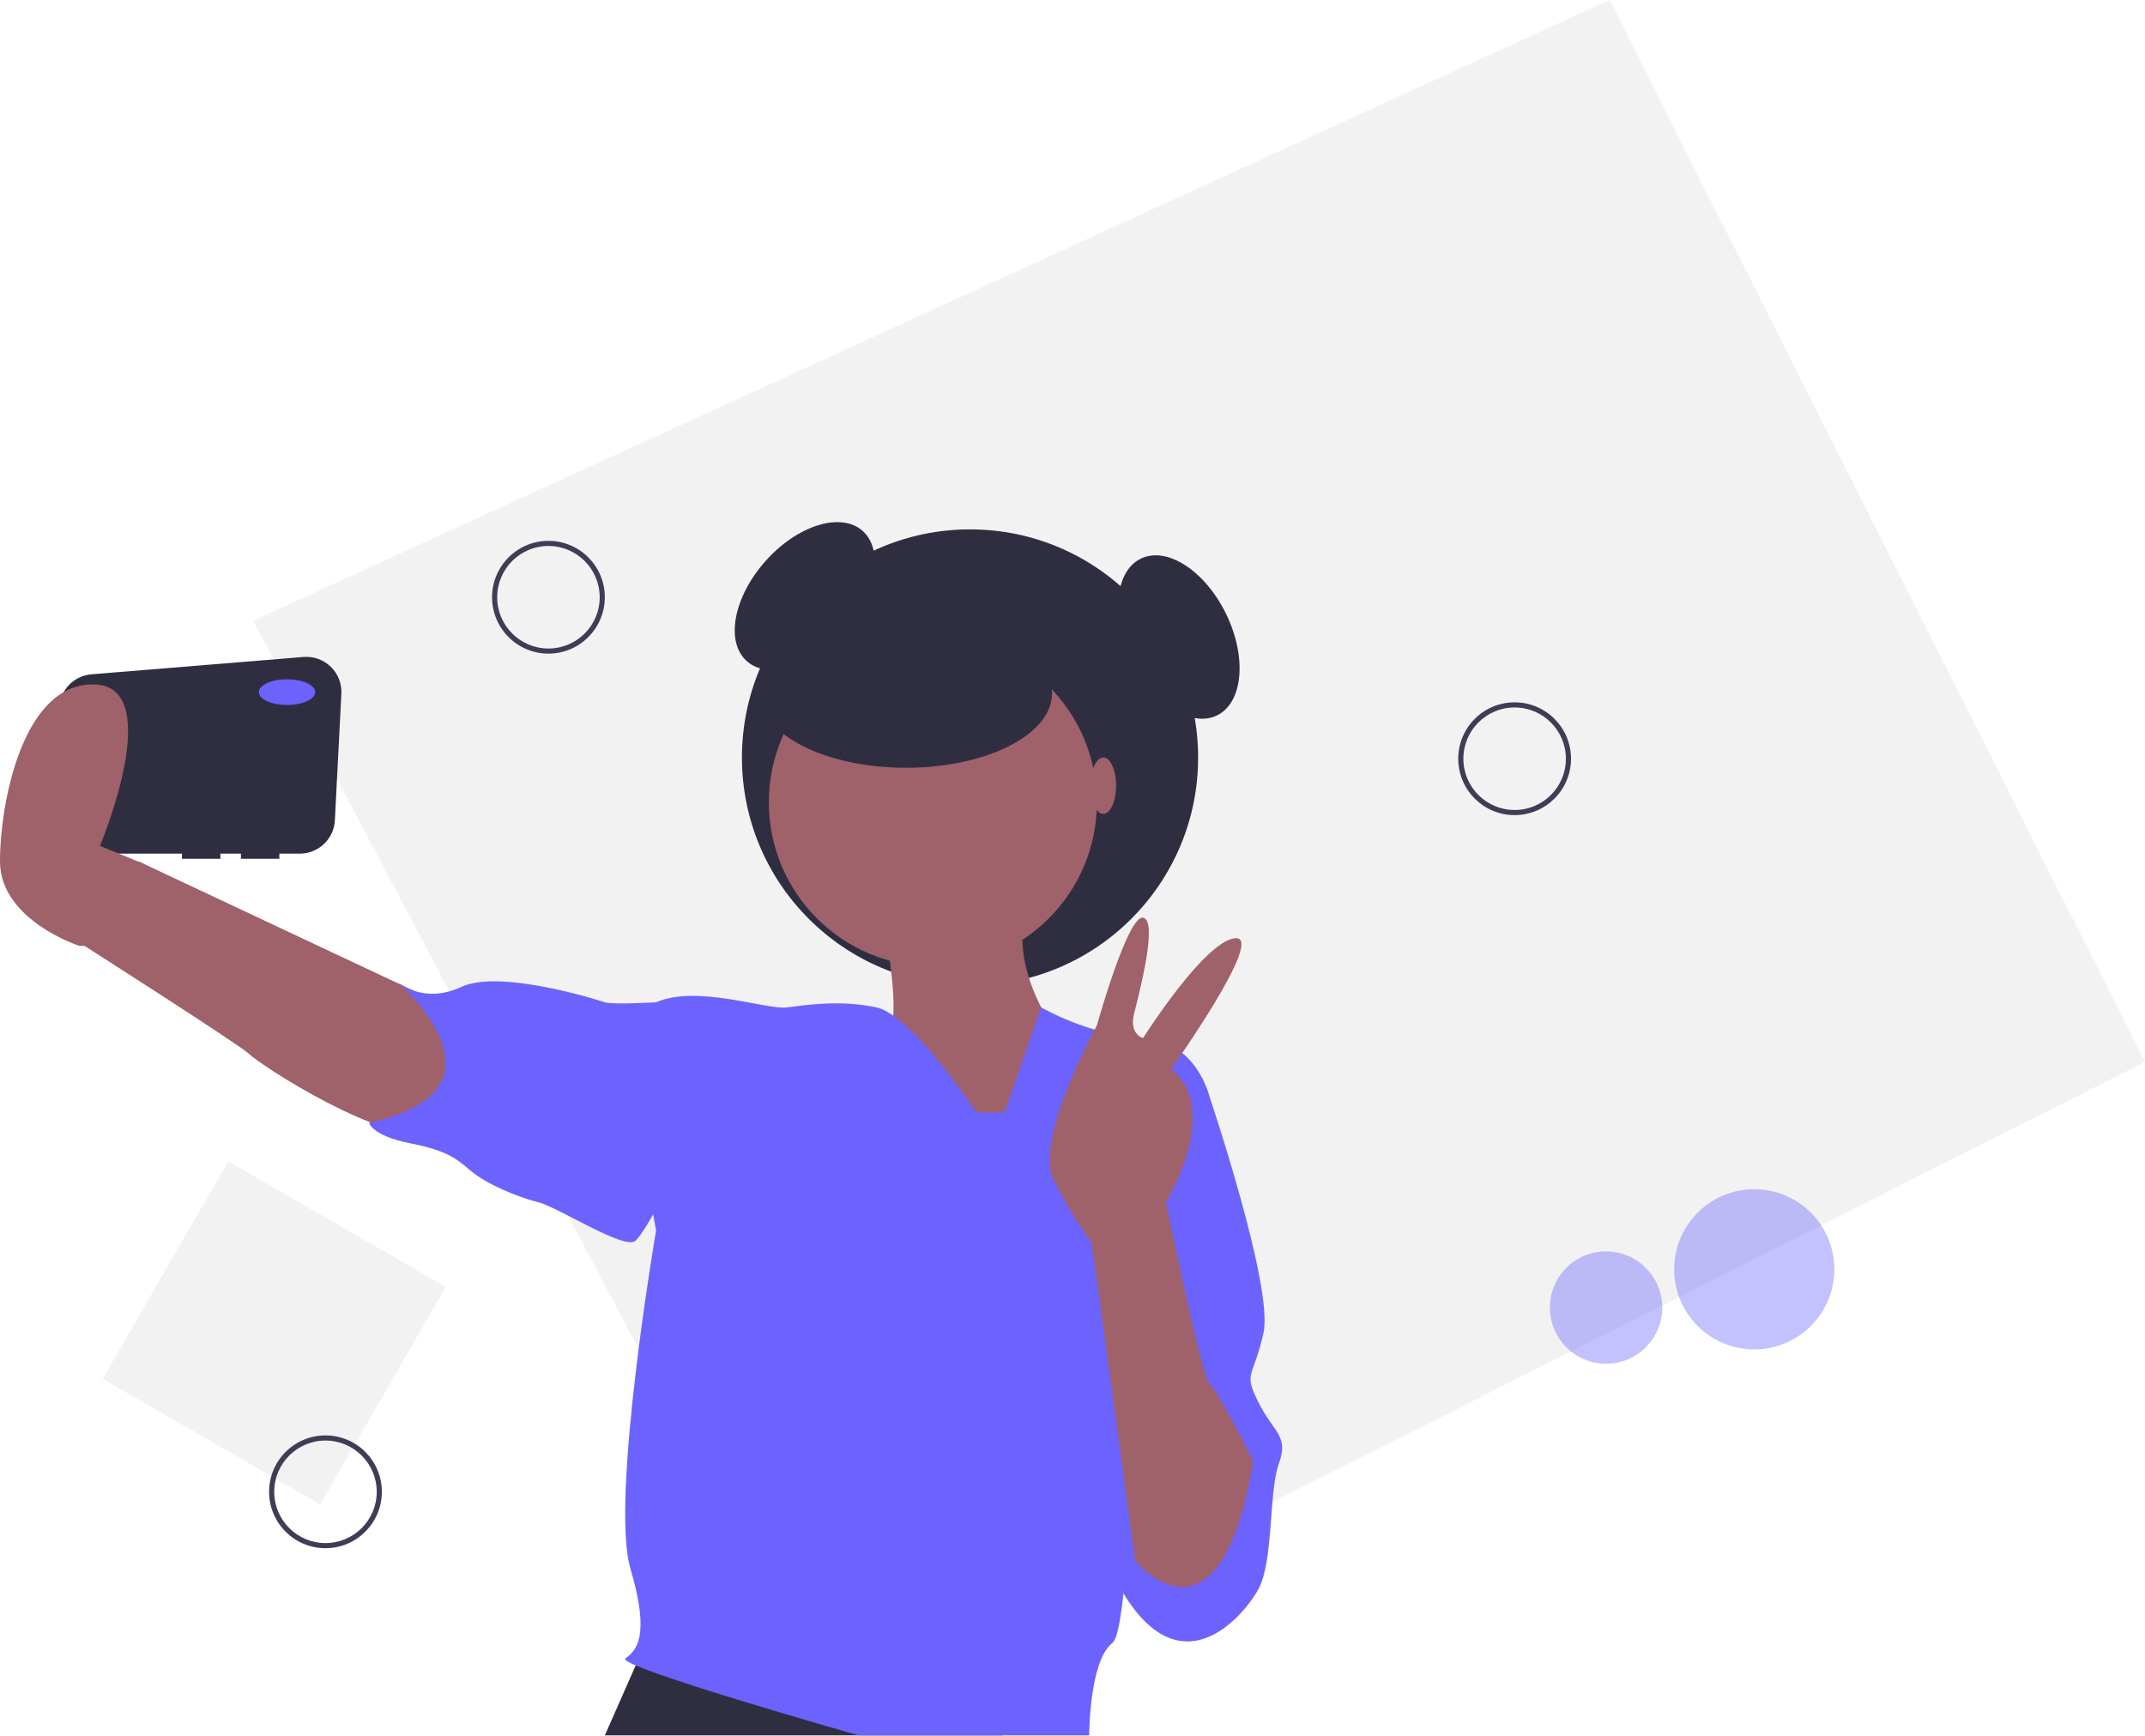
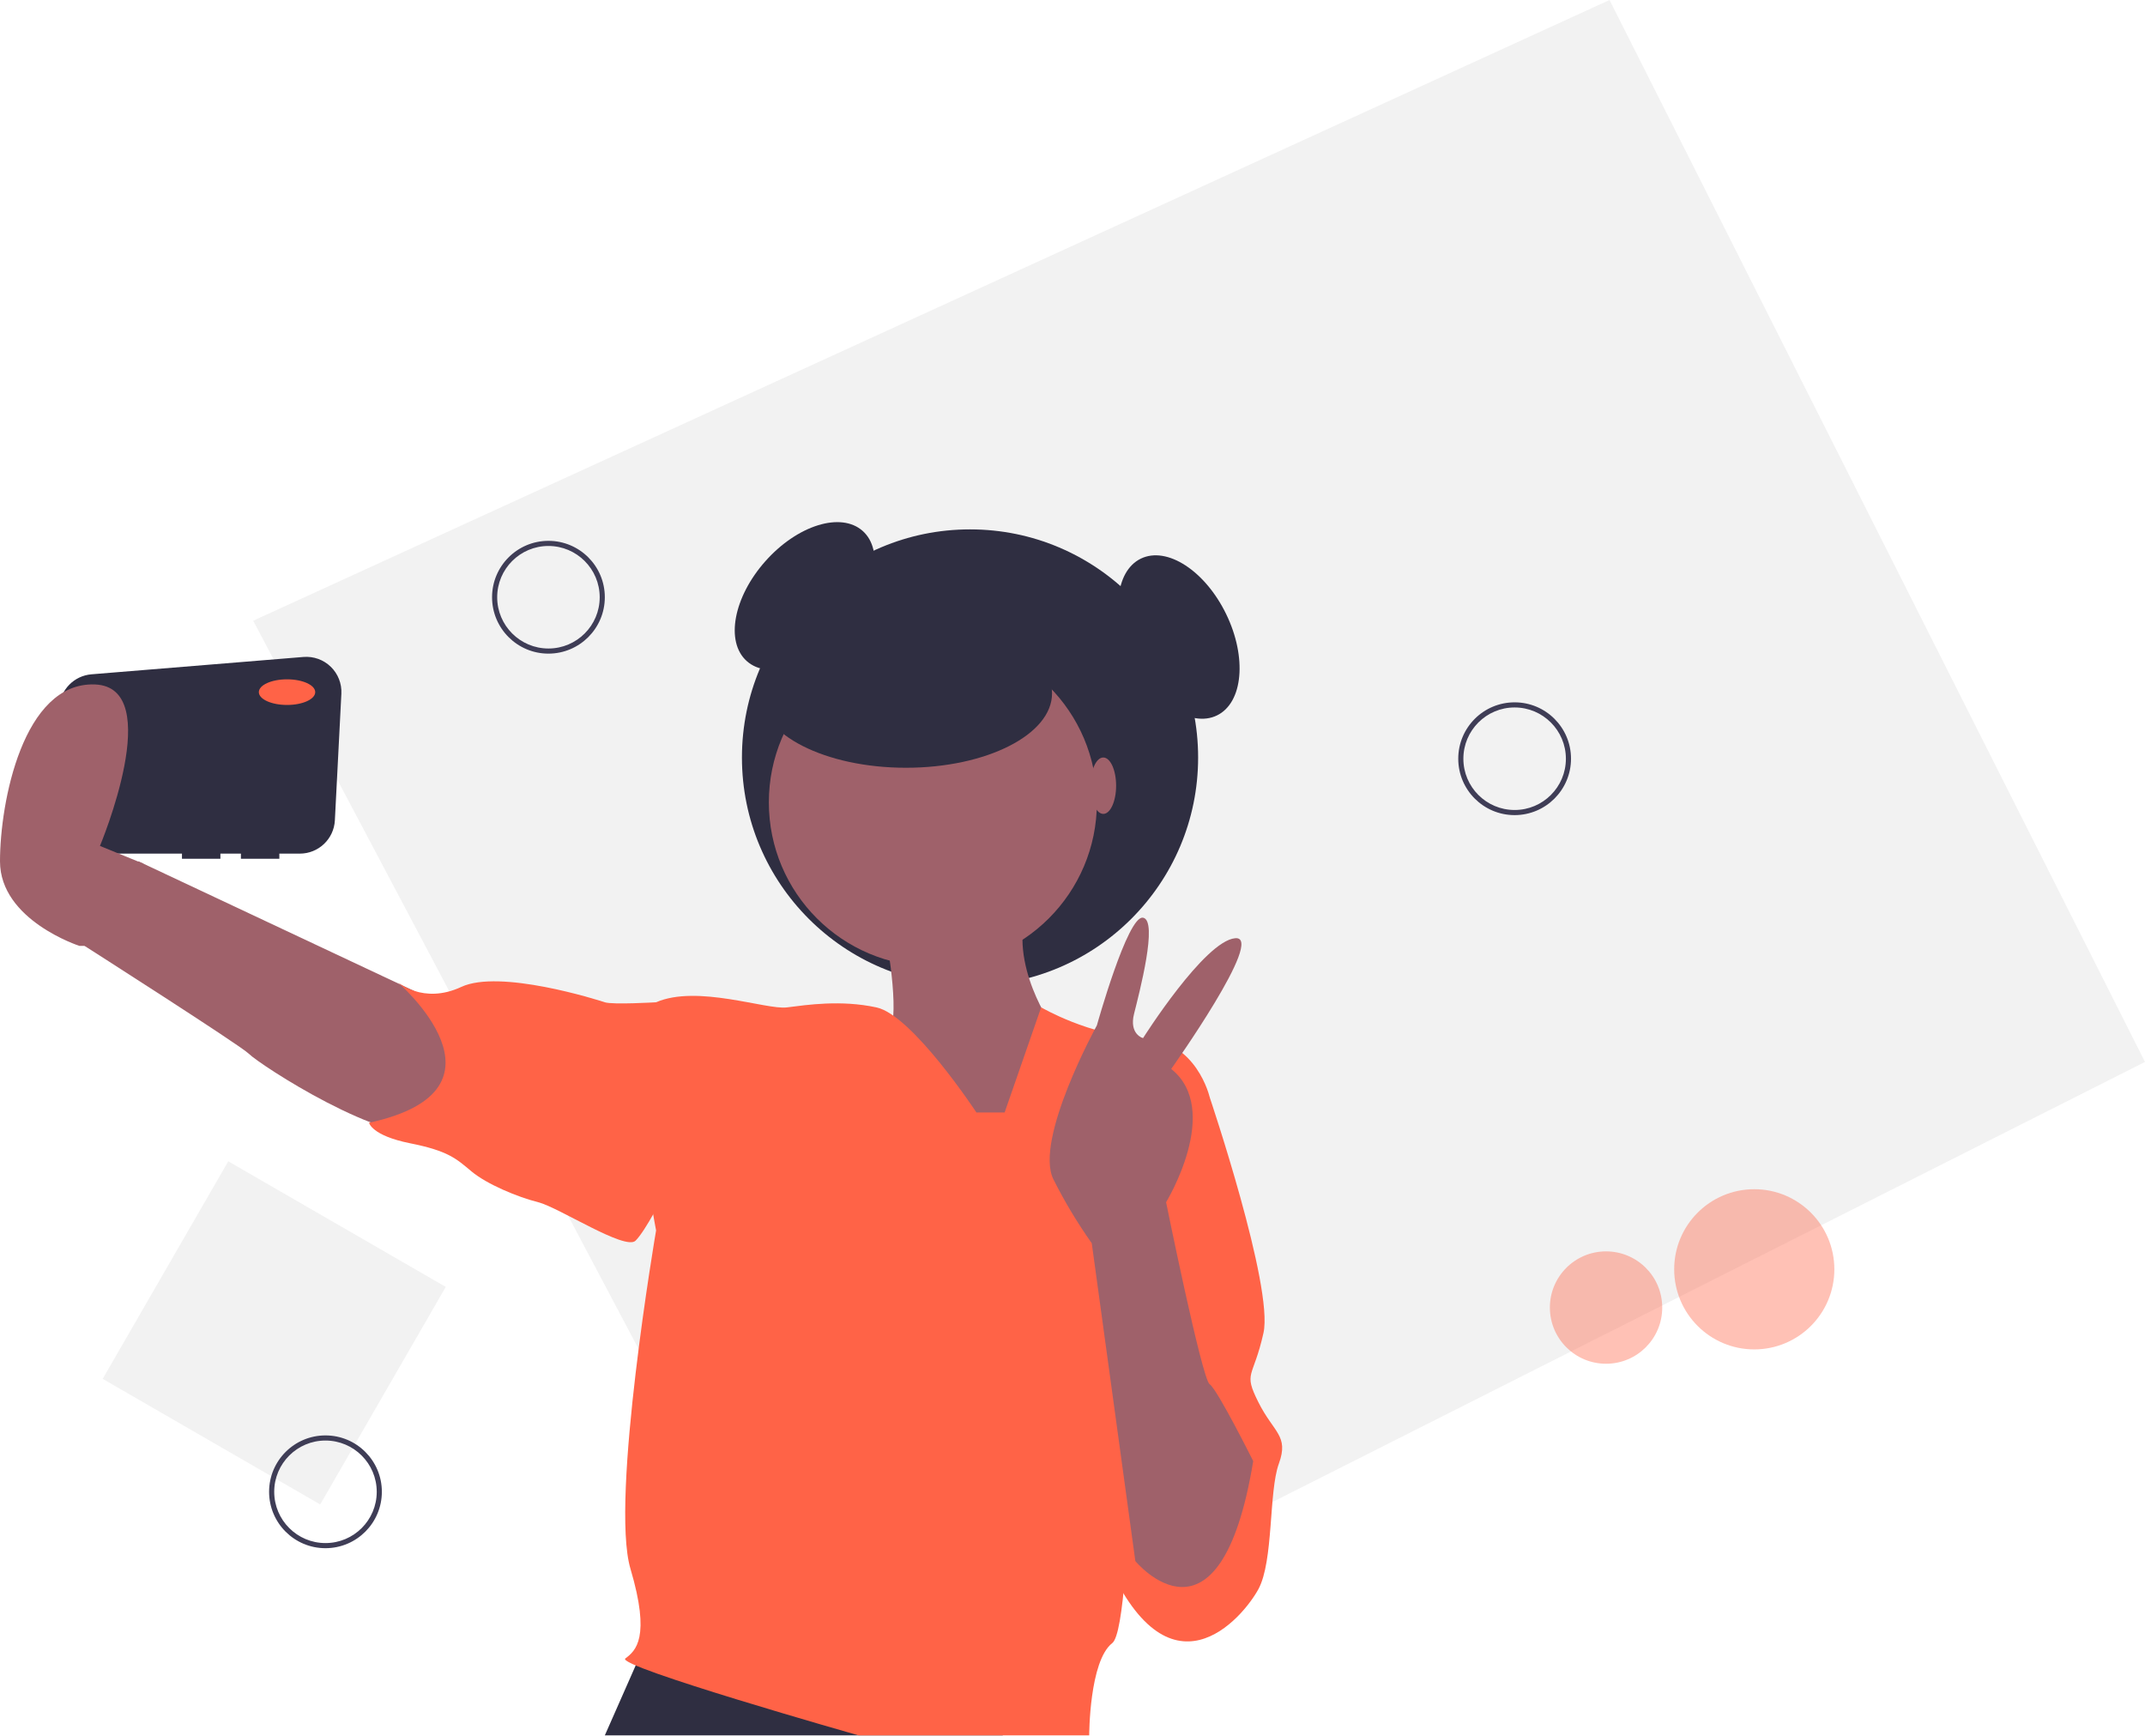
<svg xmlns="http://www.w3.org/2000/svg" id="bb2a0322-f60c-49c8-997e-d7c4b3c4ffc5" data-name="Layer 1" width="836.965" height="677.027" viewBox="0 0 836.965 677.027">
  <polygon points="326.236 671.863 836.965 414.298 628.031 0 98.794 242.164 326.236 671.863" fill="#f2f2f2" />
-   <circle cx="684.504" cy="495.199" r="31.248" fill="#6c63ff" opacity="0.4" />
-   <circle cx="626.672" cy="510.123" r="21.92" fill="#6c63ff" opacity="0.4" />
+   <circle cx="684.504" cy="495.199" r="31.248" fill="#ff6347" opacity="0.4" />
+   <circle cx="626.672" cy="510.123" r="21.92" fill="#ff6347" opacity="0.4" />
  <rect x="239.517" y="582.49" width="98" height="98" transform="translate(172.8817 -171.1417) rotate(30)" fill="#f2f2f2" />
  <path d="M772.517,429.49a22,22,0,1,1,22-22A22.025,22.025,0,0,1,772.517,429.49Zm0-42a20,20,0,1,0,20,20A20.022,20.022,0,0,0,772.517,387.49Z" transform="translate(-181.5174 -111.4866)" fill="#3f3d56" />
  <path d="M395.517,366.49a22,22,0,1,1,22-22A22.025,22.025,0,0,1,395.517,366.49Zm0-42a20,20,0,1,0,20,20A20.022,20.022,0,0,0,395.517,324.49Z" transform="translate(-181.5174 -111.4866)" fill="#3f3d56" />
  <path d="M308.517,715.49a22,22,0,1,1,22-22A22.025,22.025,0,0,1,308.517,715.49Zm0-42a20,20,0,1,0,20,20A20.022,20.022,0,0,0,308.517,673.49Z" transform="translate(-181.5174 -111.4866)" fill="#3f3d56" />
  <ellipse cx="495.517" cy="344.013" rx="34" ry="20.5" transform="translate(-272.4577 373.7716) rotate(-48.3118)" fill="#2f2e41" />
  <circle cx="378.5" cy="295.527" r="89" fill="#2f2e41" />
  <path d="M299.93,367.789,217.206,374.557a13.688,13.688,0,0,0-12.536,12.653L201.581,429.836a13.688,13.688,0,0,0,13.652,14.677h37.284v2h15v-2h8v2h15v-2h7.996a13.688,13.688,0,0,0,13.67-12.987l2.533-49.394A13.688,13.688,0,0,0,299.93,367.789Z" transform="translate(-181.5174 -111.4866)" fill="#2f2e41" />
  <path d="M352.517,502.513l-117-55-21,33s60.838,38.838,64,42c4.5,4.5,53,36,72,31S360.517,507.513,352.517,502.513Z" transform="translate(-181.5174 -111.4866)" fill="#9f616a" />
  <polygon points="251 643.027 236 677.027 391.28 677.027 380 641.027 251 643.027" fill="#2f2e41" />
  <path d="M527.517,478.513s6,33,0,37,40,53,40,53l19-17,6-39s-18-25-10-47S527.517,478.513,527.517,478.513Z" transform="translate(-181.5174 -111.4866)" fill="#9f616a" />
  <circle cx="364" cy="313.027" r="64" fill="#9f616a" />
-   <path d="M562.517,545.513s-25-38-39-41-27-1-35,0-35-9-51-2,0,89,0,89-18,105-10,132,2,32-2,35,91,30,91,30h90s0-29,9-36,8-155,8-155l30-58s-5-22-26-23-39.745-12.025-39.745-12.025l-14.255,41.025Z" transform="translate(-181.5174 -111.4866)" fill="#6c63ff" />
-   <path d="M446.517,507.513l-9-5s-17,1-20,0-41-13-56-6-25-2-25-2,49,42-11,55c0,0,1,5,16,8s18,6,24,11,18,10,26,12,34,19,38,15,11-18,11-18Z" transform="translate(-181.5174 -111.4866)" fill="#6c63ff" />
-   <path d="M634.517,528.513l19,11s25,74,21,92-8,15-2,27,12,13,8,24-2,38-8,49-35,46-60-13S634.517,528.513,634.517,528.513Z" transform="translate(-181.5174 -111.4866)" fill="#6c63ff" />
+   <path d="M562.517,545.513s-25-38-39-41-27-1-35,0-35-9-51-2,0,89,0,89-18,105-10,132,2,32-2,35,91,30,91,30h90s0-29,9-36,8-155,8-155l30-58s-5-22-26-23-39.745-12.025-39.745-12.025l-14.255,41.025Z" transform="translate(-181.5174 -111.4866)" fill="#ff6347" />
+   <path d="M446.517,507.513l-9-5s-17,1-20,0-41-13-56-6-25-2-25-2,49,42-11,55c0,0,1,5,16,8s18,6,24,11,18,10,26,12,34,19,38,15,11-18,11-18Z" transform="translate(-181.5174 -111.4866)" fill="#ff6347" />
+   <path d="M634.517,528.513l19,11s25,74,21,92-8,15-2,27,12,13,8,24-2,38-8,49-35,46-60-13S634.517,528.513,634.517,528.513Z" transform="translate(-181.5174 -111.4866)" fill="#ff6347" />
  <path d="M670.517,681.513s-14-28-17-30-17-71-17-71,22-36,2-52c0,0,37-52,25-51s-36,39-36,39-5.5-1.5-3.5-9.5,9.5-36.5,3.5-37.5-18,42-18,42-24.5,44.5-17,60a193.221,193.221,0,0,0,15,25l17,124S657.517,760.513,670.517,681.513Z" transform="translate(-181.5174 -111.4866)" fill="#9f616a" />
-   <ellipse cx="112" cy="270.027" rx="11" ry="5" fill="#6c63ff" />
+   <ellipse cx="112" cy="270.027" rx="11" ry="5" fill="#ff6347" />
  <path d="M226.517,480.513h-14s-31-10-31-33,9-70,37-69,2,63,2,63l16.95,6.917.05,21.083Z" transform="translate(-181.5174 -111.4866)" fill="#9f616a" />
  <ellipse cx="353.5" cy="270.527" rx="57" ry="29" fill="#2f2e41" />
  <ellipse cx="430.5" cy="306.527" rx="5" ry="11" fill="#9f616a" />
  <ellipse cx="641.517" cy="360.013" rx="20.5" ry="34" transform="translate(-274.3381 204.9164) rotate(-25.90207)" fill="#2f2e41" />
</svg>
